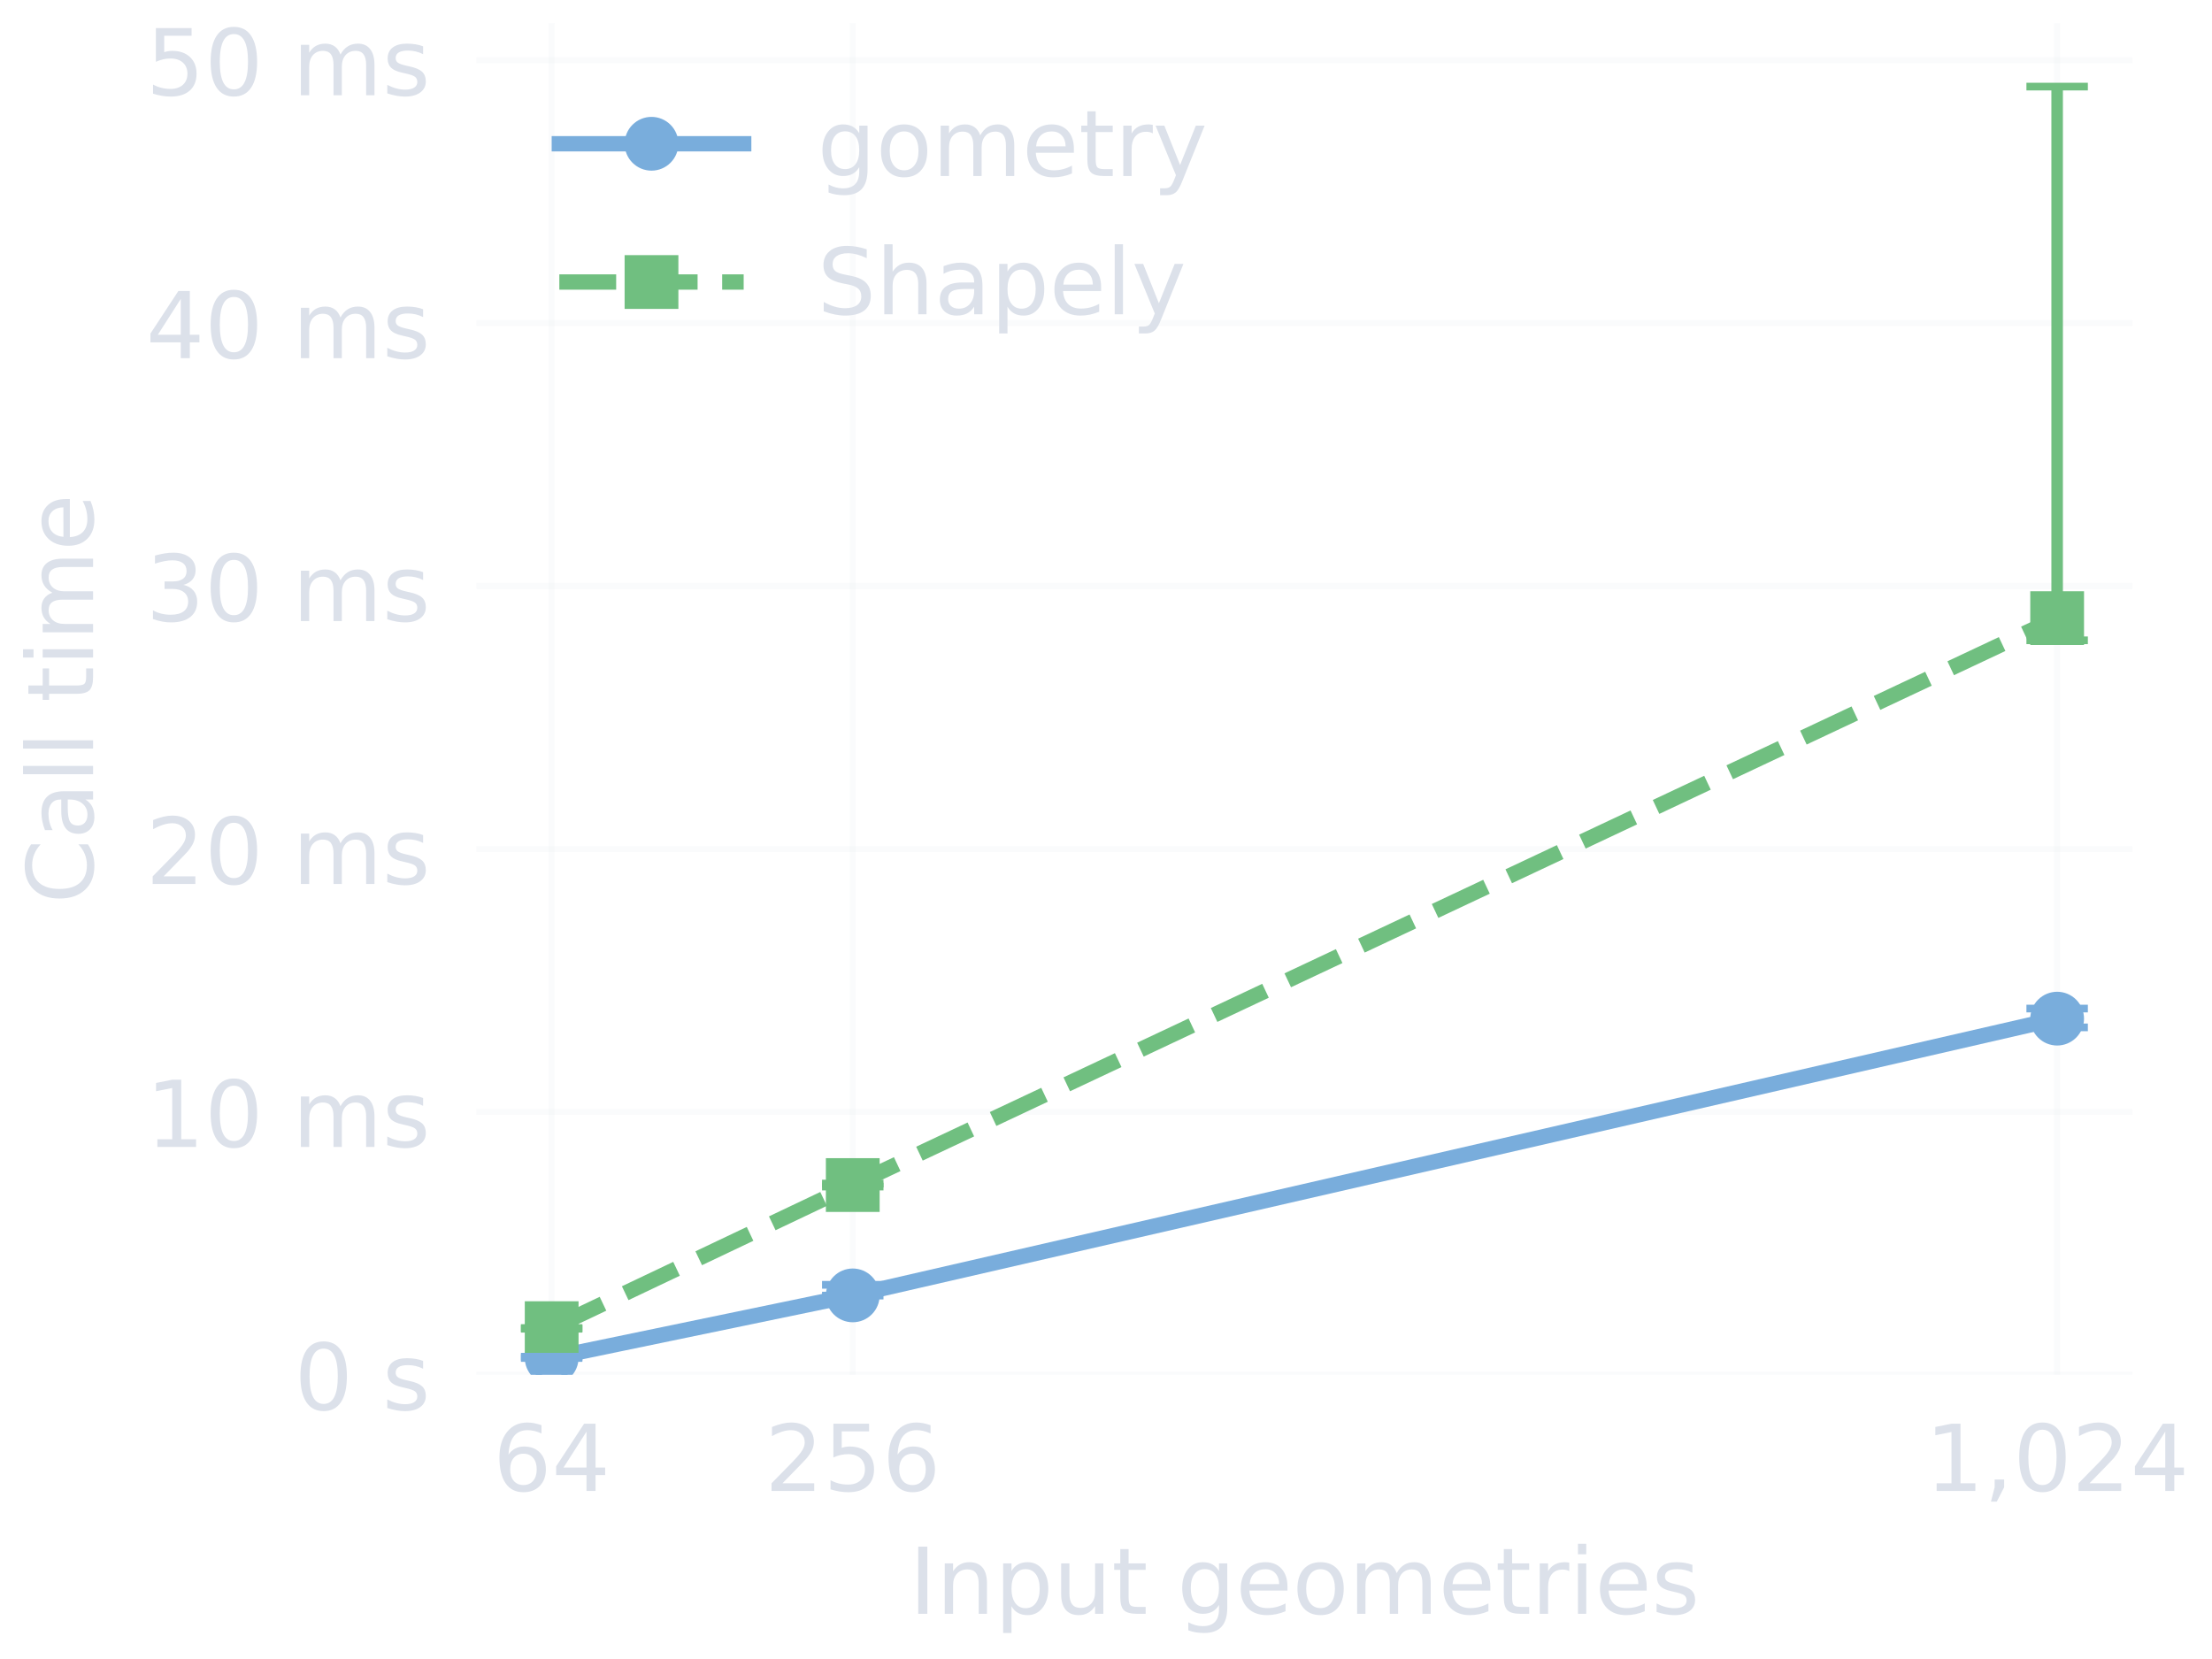
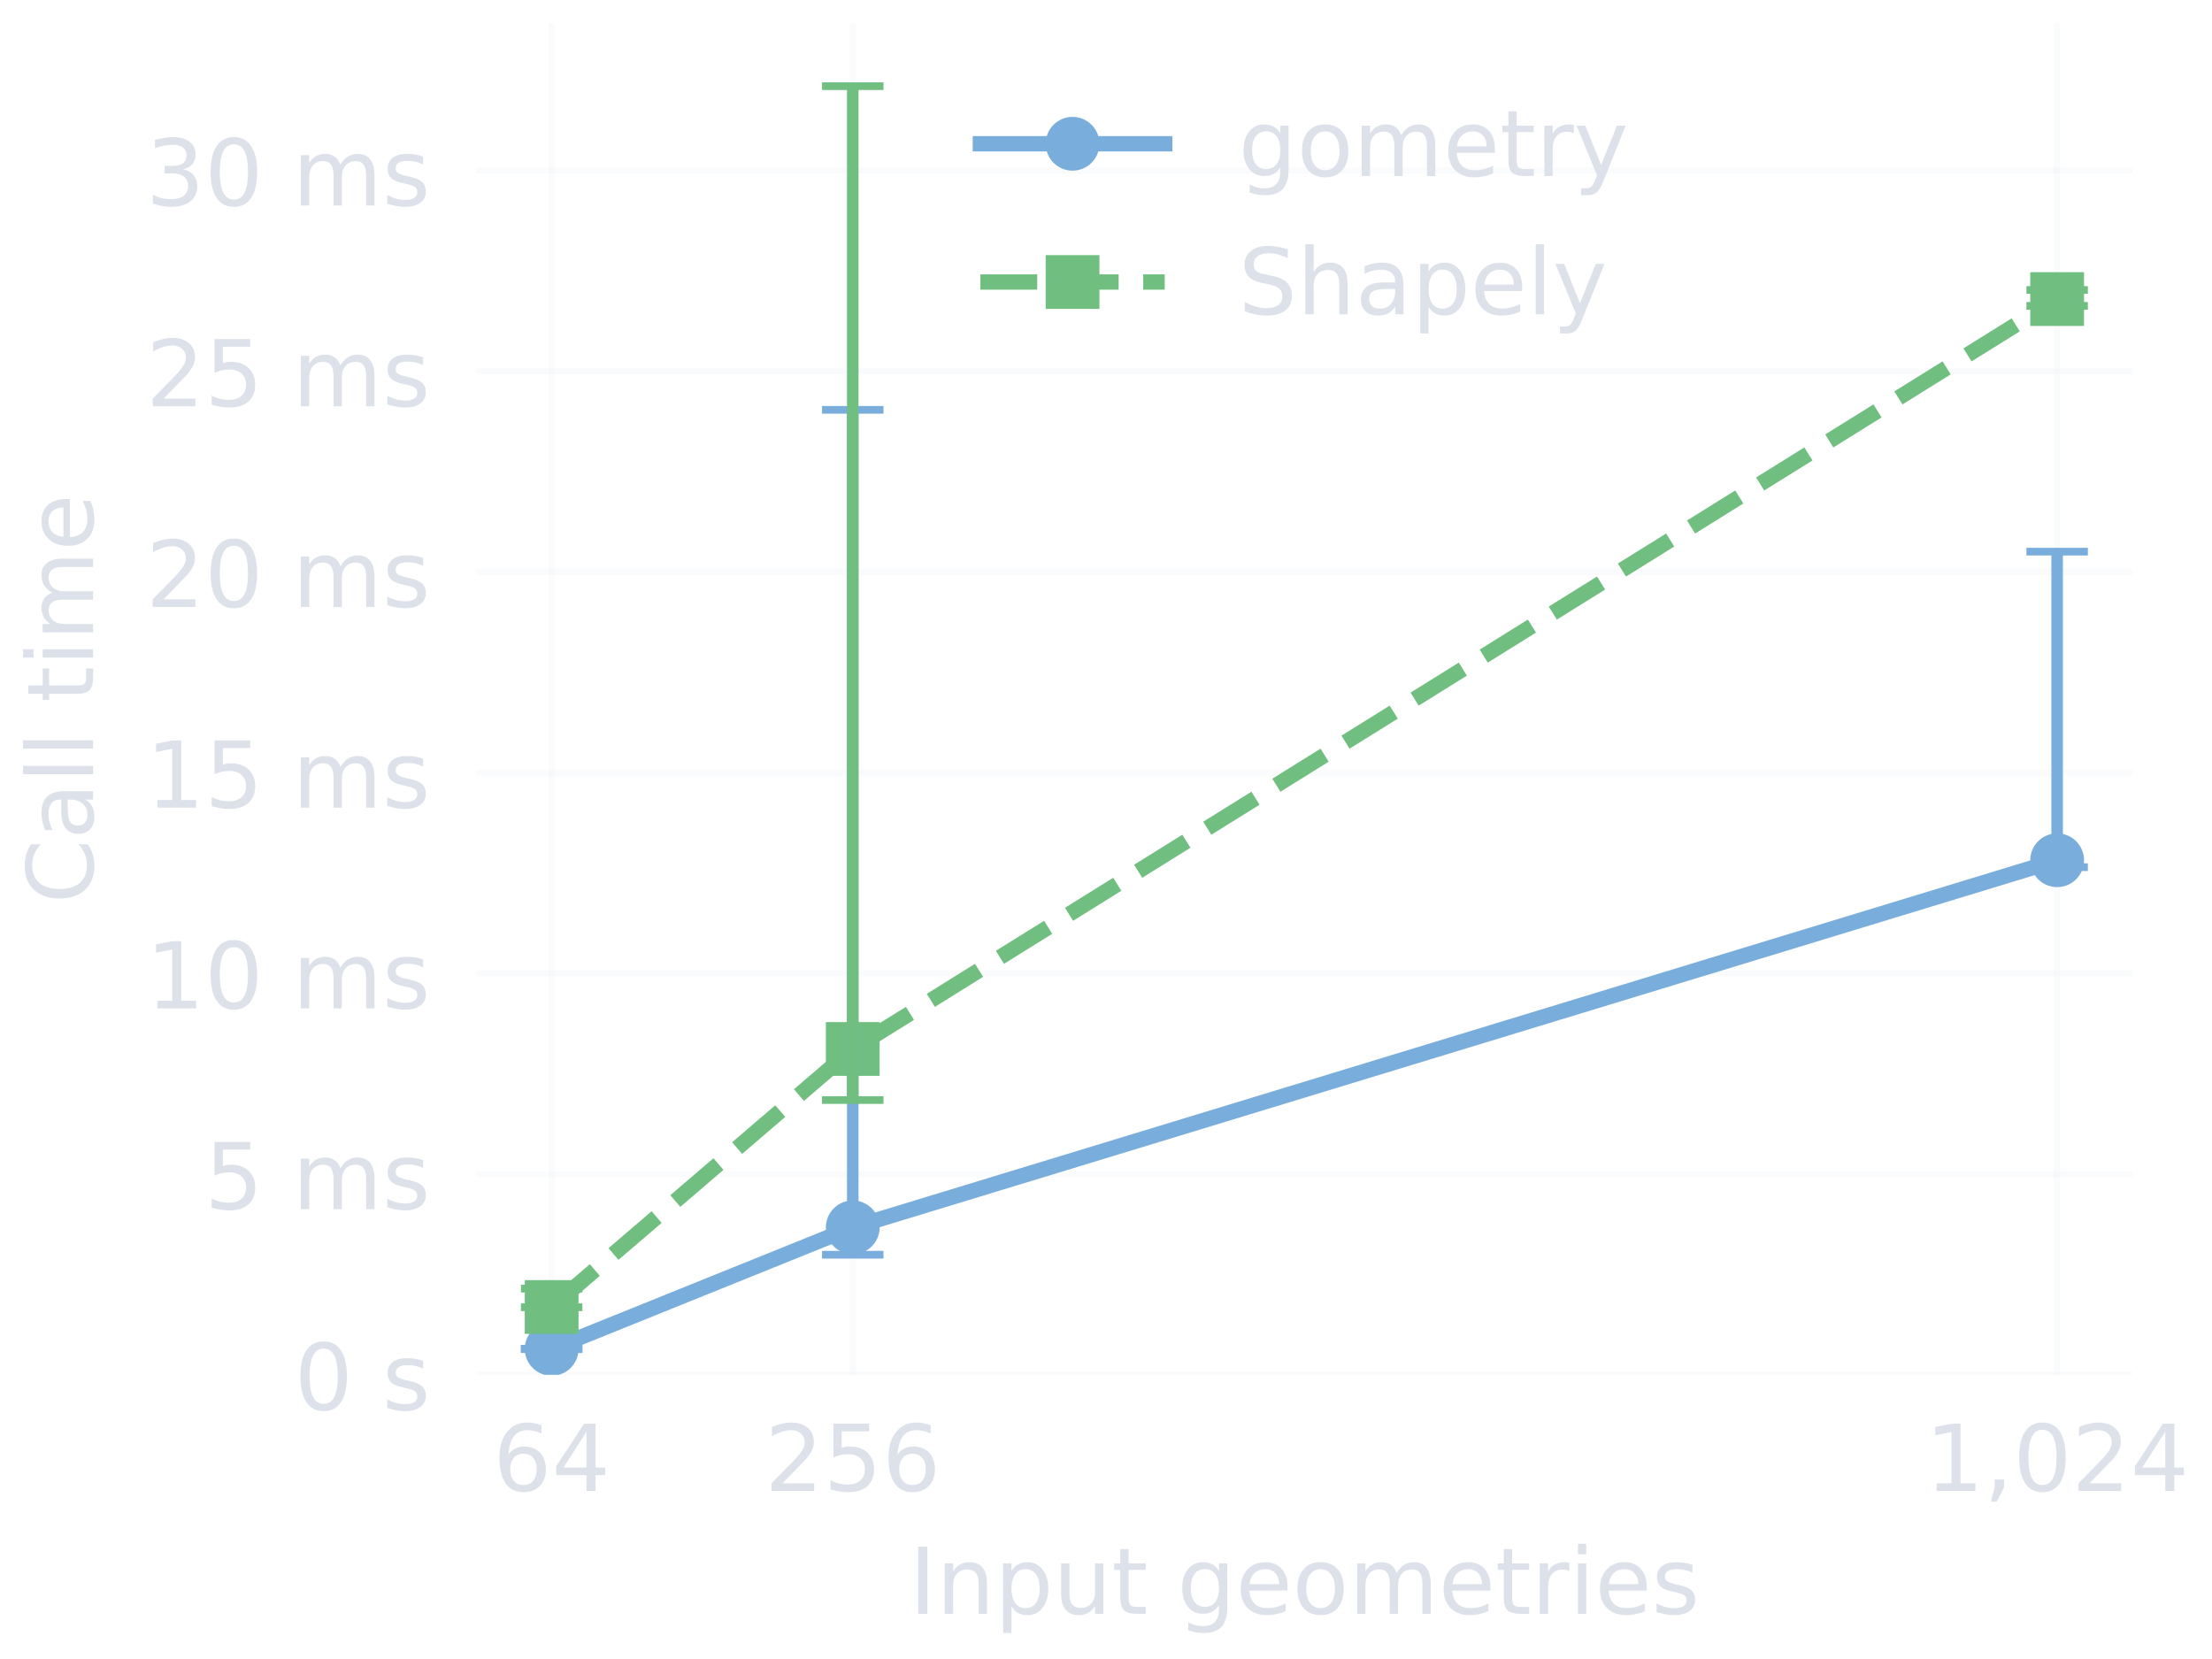
<svg xmlns="http://www.w3.org/2000/svg" xmlns:xlink="http://www.w3.org/1999/xlink" width="288pt" height="216pt" viewBox="0 0 288 216" version="1.1">
  <defs>
    <style type="text/css">*{stroke-linejoin: round; stroke-linecap: butt}</style>
  </defs>
  <g id="figure_1">
    <g id="patch_1">
      <path d="M 0 216 L 288 216 L 288 0 L 0 0 L 0 216 z " style="fill: none" />
    </g>
    <g id="axes_1">
      <g id="patch_2">
        <path d="M 62.025 178.999 L 277.638 178.999 L 277.638 3 L 62.025 3 L 62.025 178.999 z " style="fill: none" />
      </g>
      <g id="matplotlib.axis_1">
        <g id="xtick_1">
          <g id="line2d_1">
            <path d="M 71.826 178.999 L 71.826 3 " clip-path="url(#pf48d972adc)" style="fill: none; stroke: #dce1ea; stroke-opacity: 0.16; stroke-width: 0.8; stroke-linecap: square" />
          </g>
          <g id="line2d_2" />
          <g id="text_1">
            <g style="fill: #dce1ea" transform="translate(64.19054 194.116) scale(0.12 -0.12)">
              <defs>
                <path id="DejaVuSans-19" d="M 2113 2584 Q 1688 2584 1439 2293 Q 1191 2003 1191 1497 Q 1191 994 1439 701 Q 1688 409 2113 409 Q 2538 409 2786 701 Q 3034 994 3034 1497 Q 3034 2003 2786 2293 Q 2538 2584 2113 2584 z M 3366 4563 L 3366 3988 Q 3128 4100 2886 4159 Q 2644 4219 2406 4219 Q 1781 4219 1451 3797 Q 1122 3375 1075 2522 Q 1259 2794 1537 2939 Q 1816 3084 2150 3084 Q 2853 3084 3261 2657 Q 3669 2231 3669 1497 Q 3669 778 3244 343 Q 2819 -91 2113 -91 Q 1303 -91 875 529 Q 447 1150 447 2328 Q 447 3434 972 4092 Q 1497 4750 2381 4750 Q 2619 4750 2861 4703 Q 3103 4656 3366 4563 z " transform="scale(0.015625)" />
                <path id="DejaVuSans-17" d="M 2419 4116 L 825 1625 L 2419 1625 L 2419 4116 z M 2253 4666 L 3047 4666 L 3047 1625 L 3713 1625 L 3713 1100 L 3047 1100 L 3047 0 L 2419 0 L 2419 1100 L 313 1100 L 313 1709 L 2253 4666 z " transform="scale(0.015625)" />
              </defs>
              <use xlink:href="#DejaVuSans-19" />
              <use xlink:href="#DejaVuSans-17" transform="translate(63.625 0)" />
            </g>
          </g>
        </g>
        <g id="xtick_2">
          <g id="line2d_3">
            <path d="M 111.028 178.999 L 111.028 3 " clip-path="url(#pf48d972adc)" style="fill: none; stroke: #dce1ea; stroke-opacity: 0.16; stroke-width: 0.8; stroke-linecap: square" />
          </g>
          <g id="line2d_4" />
          <g id="text_2">
            <g style="fill: #dce1ea" transform="translate(99.57551 194.116) scale(0.12 -0.12)">
              <defs>
                <path id="DejaVuSans-15" d="M 1228 531 L 3431 531 L 3431 0 L 469 0 L 469 531 Q 828 903 1448 1529 Q 2069 2156 2228 2338 Q 2531 2678 2651 2914 Q 2772 3150 2772 3378 Q 2772 3750 2511 3984 Q 2250 4219 1831 4219 Q 1534 4219 1204 4116 Q 875 4013 500 3803 L 500 4441 Q 881 4594 1212 4672 Q 1544 4750 1819 4750 Q 2544 4750 2975 4387 Q 3406 4025 3406 3419 Q 3406 3131 3298 2873 Q 3191 2616 2906 2266 Q 2828 2175 2409 1742 Q 1991 1309 1228 531 z " transform="scale(0.015625)" />
                <path id="DejaVuSans-18" d="M 691 4666 L 3169 4666 L 3169 4134 L 1269 4134 L 1269 2991 Q 1406 3038 1543 3061 Q 1681 3084 1819 3084 Q 2600 3084 3056 2656 Q 3513 2228 3513 1497 Q 3513 744 3044 326 Q 2575 -91 1722 -91 Q 1428 -91 1123 -41 Q 819 9 494 109 L 494 744 Q 775 591 1075 516 Q 1375 441 1709 441 Q 2250 441 2565 725 Q 2881 1009 2881 1497 Q 2881 1984 2565 2268 Q 2250 2553 1709 2553 Q 1456 2553 1204 2497 Q 953 2441 691 2322 L 691 4666 z " transform="scale(0.015625)" />
              </defs>
              <use xlink:href="#DejaVuSans-15" />
              <use xlink:href="#DejaVuSans-18" transform="translate(63.625 0)" />
              <use xlink:href="#DejaVuSans-19" transform="translate(127.25 0)" />
            </g>
          </g>
        </g>
        <g id="xtick_3">
          <g id="line2d_5">
            <path d="M 267.838 178.999 L 267.838 3 " clip-path="url(#pf48d972adc)" style="fill: none; stroke: #dce1ea; stroke-opacity: 0.16; stroke-width: 0.8; stroke-linecap: square" />
          </g>
          <g id="line2d_6" />
          <g id="text_3">
            <g style="fill: #dce1ea" transform="translate(250.661 194.116) scale(0.12 -0.12)">
              <defs>
                <path id="DejaVuSans-14" d="M 794 531 L 1825 531 L 1825 4091 L 703 3866 L 703 4441 L 1819 4666 L 2450 4666 L 2450 531 L 3481 531 L 3481 0 L 794 0 L 794 531 z " transform="scale(0.015625)" />
                <path id="DejaVuSans-f" d="M 750 794 L 1409 794 L 1409 256 L 897 -744 L 494 -744 L 750 256 L 750 794 z " transform="scale(0.015625)" />
                <path id="DejaVuSans-13" d="M 2034 4250 Q 1547 4250 1301 3770 Q 1056 3291 1056 2328 Q 1056 1369 1301 889 Q 1547 409 2034 409 Q 2525 409 2770 889 Q 3016 1369 3016 2328 Q 3016 3291 2770 3770 Q 2525 4250 2034 4250 z M 2034 4750 Q 2819 4750 3233 4129 Q 3647 3509 3647 2328 Q 3647 1150 3233 529 Q 2819 -91 2034 -91 Q 1250 -91 836 529 Q 422 1150 422 2328 Q 422 3509 836 4129 Q 1250 4750 2034 4750 z " transform="scale(0.015625)" />
              </defs>
              <use xlink:href="#DejaVuSans-14" />
              <use xlink:href="#DejaVuSans-f" transform="translate(63.625 0)" />
              <use xlink:href="#DejaVuSans-13" transform="translate(95.40625 0)" />
              <use xlink:href="#DejaVuSans-15" transform="translate(159.0312 0)" />
              <use xlink:href="#DejaVuSans-17" transform="translate(222.6562 0)" />
            </g>
          </g>
        </g>
        <g id="text_4">
          <g style="fill: #dce1ea" transform="translate(118.377 210.1169) scale(0.12 -0.12)">
            <defs>
              <path id="DejaVuSans-2c" d="M 628 4666 L 1259 4666 L 1259 0 L 628 0 L 628 4666 z " transform="scale(0.015625)" />
              <path id="DejaVuSans-51" d="M 3513 2113 L 3513 0 L 2938 0 L 2938 2094 Q 2938 2591 2744 2837 Q 2550 3084 2163 3084 Q 1697 3084 1428 2787 Q 1159 2491 1159 1978 L 1159 0 L 581 0 L 581 3500 L 1159 3500 L 1159 2956 Q 1366 3272 1645 3428 Q 1925 3584 2291 3584 Q 2894 3584 3203 3211 Q 3513 2838 3513 2113 z " transform="scale(0.015625)" />
              <path id="DejaVuSans-53" d="M 1159 525 L 1159 -1331 L 581 -1331 L 581 3500 L 1159 3500 L 1159 2969 Q 1341 3281 1617 3432 Q 1894 3584 2278 3584 Q 2916 3584 3314 3078 Q 3713 2572 3713 1747 Q 3713 922 3314 415 Q 2916 -91 2278 -91 Q 1894 -91 1617 61 Q 1341 213 1159 525 z M 3116 1747 Q 3116 2381 2855 2742 Q 2594 3103 2138 3103 Q 1681 3103 1420 2742 Q 1159 2381 1159 1747 Q 1159 1113 1420 752 Q 1681 391 2138 391 Q 2594 391 2855 752 Q 3116 1113 3116 1747 z " transform="scale(0.015625)" />
              <path id="DejaVuSans-58" d="M 544 1381 L 544 3500 L 1119 3500 L 1119 1403 Q 1119 906 1312 657 Q 1506 409 1894 409 Q 2359 409 2629 706 Q 2900 1003 2900 1516 L 2900 3500 L 3475 3500 L 3475 0 L 2900 0 L 2900 538 Q 2691 219 2414 64 Q 2138 -91 1772 -91 Q 1169 -91 856 284 Q 544 659 544 1381 z M 1991 3584 L 1991 3584 z " transform="scale(0.015625)" />
              <path id="DejaVuSans-57" d="M 1172 4494 L 1172 3500 L 2356 3500 L 2356 3053 L 1172 3053 L 1172 1153 Q 1172 725 1289 603 Q 1406 481 1766 481 L 2356 481 L 2356 0 L 1766 0 Q 1100 0 847 248 Q 594 497 594 1153 L 594 3053 L 172 3053 L 172 3500 L 594 3500 L 594 4494 L 1172 4494 z " transform="scale(0.015625)" />
              <path id="DejaVuSans-3" transform="scale(0.015625)" />
              <path id="DejaVuSans-4a" d="M 2906 1791 Q 2906 2416 2648 2759 Q 2391 3103 1925 3103 Q 1463 3103 1205 2759 Q 947 2416 947 1791 Q 947 1169 1205 825 Q 1463 481 1925 481 Q 2391 481 2648 825 Q 2906 1169 2906 1791 z M 3481 434 Q 3481 -459 3084 -895 Q 2688 -1331 1869 -1331 Q 1566 -1331 1297 -1286 Q 1028 -1241 775 -1147 L 775 -588 Q 1028 -725 1275 -790 Q 1522 -856 1778 -856 Q 2344 -856 2625 -561 Q 2906 -266 2906 331 L 2906 616 Q 2728 306 2450 153 Q 2172 0 1784 0 Q 1141 0 747 490 Q 353 981 353 1791 Q 353 2603 747 3093 Q 1141 3584 1784 3584 Q 2172 3584 2450 3431 Q 2728 3278 2906 2969 L 2906 3500 L 3481 3500 L 3481 434 z " transform="scale(0.015625)" />
              <path id="DejaVuSans-48" d="M 3597 1894 L 3597 1613 L 953 1613 Q 991 1019 1311 708 Q 1631 397 2203 397 Q 2534 397 2845 478 Q 3156 559 3463 722 L 3463 178 Q 3153 47 2828 -22 Q 2503 -91 2169 -91 Q 1331 -91 842 396 Q 353 884 353 1716 Q 353 2575 817 3079 Q 1281 3584 2069 3584 Q 2775 3584 3186 3129 Q 3597 2675 3597 1894 z M 3022 2063 Q 3016 2534 2758 2815 Q 2500 3097 2075 3097 Q 1594 3097 1305 2825 Q 1016 2553 972 2059 L 3022 2063 z " transform="scale(0.015625)" />
              <path id="DejaVuSans-52" d="M 1959 3097 Q 1497 3097 1228 2736 Q 959 2375 959 1747 Q 959 1119 1226 758 Q 1494 397 1959 397 Q 2419 397 2687 759 Q 2956 1122 2956 1747 Q 2956 2369 2687 2733 Q 2419 3097 1959 3097 z M 1959 3584 Q 2709 3584 3137 3096 Q 3566 2609 3566 1747 Q 3566 888 3137 398 Q 2709 -91 1959 -91 Q 1206 -91 779 398 Q 353 888 353 1747 Q 353 2609 779 3096 Q 1206 3584 1959 3584 z " transform="scale(0.015625)" />
              <path id="DejaVuSans-50" d="M 3328 2828 Q 3544 3216 3844 3400 Q 4144 3584 4550 3584 Q 5097 3584 5394 3201 Q 5691 2819 5691 2113 L 5691 0 L 5113 0 L 5113 2094 Q 5113 2597 4934 2840 Q 4756 3084 4391 3084 Q 3944 3084 3684 2787 Q 3425 2491 3425 1978 L 3425 0 L 2847 0 L 2847 2094 Q 2847 2600 2669 2842 Q 2491 3084 2119 3084 Q 1678 3084 1418 2786 Q 1159 2488 1159 1978 L 1159 0 L 581 0 L 581 3500 L 1159 3500 L 1159 2956 Q 1356 3278 1631 3431 Q 1906 3584 2284 3584 Q 2666 3584 2933 3390 Q 3200 3197 3328 2828 z " transform="scale(0.015625)" />
              <path id="DejaVuSans-55" d="M 2631 2963 Q 2534 3019 2420 3045 Q 2306 3072 2169 3072 Q 1681 3072 1420 2755 Q 1159 2438 1159 1844 L 1159 0 L 581 0 L 581 3500 L 1159 3500 L 1159 2956 Q 1341 3275 1631 3429 Q 1922 3584 2338 3584 Q 2397 3584 2469 3576 Q 2541 3569 2628 3553 L 2631 2963 z " transform="scale(0.015625)" />
              <path id="DejaVuSans-4c" d="M 603 3500 L 1178 3500 L 1178 0 L 603 0 L 603 3500 z M 603 4863 L 1178 4863 L 1178 4134 L 603 4134 L 603 4863 z " transform="scale(0.015625)" />
              <path id="DejaVuSans-56" d="M 2834 3397 L 2834 2853 Q 2591 2978 2328 3040 Q 2066 3103 1784 3103 Q 1356 3103 1142 2972 Q 928 2841 928 2578 Q 928 2378 1081 2264 Q 1234 2150 1697 2047 L 1894 2003 Q 2506 1872 2764 1633 Q 3022 1394 3022 966 Q 3022 478 2636 193 Q 2250 -91 1575 -91 Q 1294 -91 989 -36 Q 684 19 347 128 L 347 722 Q 666 556 975 473 Q 1284 391 1588 391 Q 1994 391 2212 530 Q 2431 669 2431 922 Q 2431 1156 2273 1281 Q 2116 1406 1581 1522 L 1381 1569 Q 847 1681 609 1914 Q 372 2147 372 2553 Q 372 3047 722 3315 Q 1072 3584 1716 3584 Q 2034 3584 2315 3537 Q 2597 3491 2834 3397 z " transform="scale(0.015625)" />
            </defs>
            <use xlink:href="#DejaVuSans-2c" />
            <use xlink:href="#DejaVuSans-51" transform="translate(29.5 0)" />
            <use xlink:href="#DejaVuSans-53" transform="translate(92.875 0)" />
            <use xlink:href="#DejaVuSans-58" transform="translate(156.3594 0)" />
            <use xlink:href="#DejaVuSans-57" transform="translate(219.7344 0)" />
            <use xlink:href="#DejaVuSans-3" transform="translate(258.9375 0)" />
            <use xlink:href="#DejaVuSans-4a" transform="translate(290.7188 0)" />
            <use xlink:href="#DejaVuSans-48" transform="translate(354.2031 0)" />
            <use xlink:href="#DejaVuSans-52" transform="translate(415.7344 0)" />
            <use xlink:href="#DejaVuSans-50" transform="translate(476.9219 0)" />
            <use xlink:href="#DejaVuSans-48" transform="translate(574.3281 0)" />
            <use xlink:href="#DejaVuSans-57" transform="translate(635.8594 0)" />
            <use xlink:href="#DejaVuSans-55" transform="translate(675.0625 0)" />
            <use xlink:href="#DejaVuSans-4c" transform="translate(716.1719 0)" />
            <use xlink:href="#DejaVuSans-48" transform="translate(743.9531 0)" />
            <use xlink:href="#DejaVuSans-56" transform="translate(805.4844 0)" />
          </g>
        </g>
      </g>
      <g id="matplotlib.axis_2">
        <g id="ytick_1">
          <g id="line2d_7">
            <path d="M 62.025 178.999 L 277.638 178.999 " clip-path="url(#pf48d972adc)" style="fill: none; stroke: #dce1ea; stroke-opacity: 0.16; stroke-width: 0.8; stroke-linecap: square" />
          </g>
          <g id="line2d_8" />
          <g id="text_5">
            <g style="fill: #dce1ea" transform="translate(38.32493 183.5574) scale(0.12 -0.12)">
              <use xlink:href="#DejaVuSans-13" />
              <use xlink:href="#DejaVuSans-3" transform="translate(63.625 0)" />
              <use xlink:href="#DejaVuSans-56" transform="translate(95.40625 0)" />
            </g>
          </g>
        </g>
        <g id="ytick_2">
          <g id="line2d_9">
-             <path d="M 62.025 144.768 L 277.638 144.768 " clip-path="url(#pf48d972adc)" style="fill: none; stroke: #dce1ea; stroke-opacity: 0.16; stroke-width: 0.8; stroke-linecap: square" />
+             <path d="M 62.025 152.866 L 277.638 152.866 " clip-path="url(#pf48d972adc)" style="fill: none; stroke: #dce1ea; stroke-opacity: 0.16; stroke-width: 0.8; stroke-linecap: square" />
          </g>
          <g id="line2d_10" />
          <g id="text_6">
-             <g style="fill: #dce1ea" transform="translate(19.00118 149.3266) scale(0.12 -0.12)">
+             <g style="fill: #dce1ea" transform="translate(26.63618 157.4243) scale(0.12 -0.12)">
+               <use xlink:href="#DejaVuSans-18" />
+               <use xlink:href="#DejaVuSans-3" transform="translate(63.625 0)" />
+               <use xlink:href="#DejaVuSans-50" transform="translate(95.40625 0)" />
+               <use xlink:href="#DejaVuSans-56" transform="translate(192.8125 0)" />
+             </g>
+           </g>
+         </g>
+         <g id="ytick_3">
+           <g id="line2d_11">
+             <path d="M 62.025 126.733 L 277.638 126.733 " clip-path="url(#pf48d972adc)" style="fill: none; stroke: #dce1ea; stroke-opacity: 0.16; stroke-width: 0.8; stroke-linecap: square" />
+           </g>
+           <g id="line2d_12" />
+           <g id="text_7">
+             <g style="fill: #dce1ea" transform="translate(19.00118 131.2911) scale(0.12 -0.12)">
              <use xlink:href="#DejaVuSans-14" />
              <use xlink:href="#DejaVuSans-13" transform="translate(63.625 0)" />
              <use xlink:href="#DejaVuSans-3" transform="translate(127.25 0)" />
              <use xlink:href="#DejaVuSans-50" transform="translate(159.0312 0)" />
              <use xlink:href="#DejaVuSans-56" transform="translate(256.4375 0)" />
            </g>
          </g>
        </g>
-         <g id="ytick_3">
-           <g id="line2d_11">
-             <path d="M 62.025 110.537 L 277.638 110.537 " clip-path="url(#pf48d972adc)" style="fill: none; stroke: #dce1ea; stroke-opacity: 0.16; stroke-width: 0.8; stroke-linecap: square" />
-           </g>
-           <g id="line2d_12" />
-           <g id="text_7">
-             <g style="fill: #dce1ea" transform="translate(19.00118 115.0957) scale(0.12 -0.12)">
+         <g id="ytick_4">
+           <g id="line2d_13">
+             <path d="M 62.025 100.599 L 277.638 100.599 " clip-path="url(#pf48d972adc)" style="fill: none; stroke: #dce1ea; stroke-opacity: 0.16; stroke-width: 0.8; stroke-linecap: square" />
+           </g>
+           <g id="line2d_14" />
+           <g id="text_8">
+             <g style="fill: #dce1ea" transform="translate(19.00118 105.158) scale(0.12 -0.12)">
+               <use xlink:href="#DejaVuSans-14" />
+               <use xlink:href="#DejaVuSans-18" transform="translate(63.625 0)" />
+               <use xlink:href="#DejaVuSans-3" transform="translate(127.25 0)" />
+               <use xlink:href="#DejaVuSans-50" transform="translate(159.0312 0)" />
+               <use xlink:href="#DejaVuSans-56" transform="translate(256.4375 0)" />
+             </g>
+           </g>
+         </g>
+         <g id="ytick_5">
+           <g id="line2d_15">
+             <path d="M 62.025 74.466 L 277.638 74.466 " clip-path="url(#pf48d972adc)" style="fill: none; stroke: #dce1ea; stroke-opacity: 0.16; stroke-width: 0.8; stroke-linecap: square" />
+           </g>
+           <g id="line2d_16" />
+           <g id="text_9">
+             <g style="fill: #dce1ea" transform="translate(19.00118 79.02483) scale(0.12 -0.12)">
              <use xlink:href="#DejaVuSans-15" />
              <use xlink:href="#DejaVuSans-13" transform="translate(63.625 0)" />
              <use xlink:href="#DejaVuSans-3" transform="translate(127.25 0)" />
              <use xlink:href="#DejaVuSans-50" transform="translate(159.0312 0)" />
              <use xlink:href="#DejaVuSans-56" transform="translate(256.4375 0)" />
            </g>
          </g>
        </g>
-         <g id="ytick_4">
-           <g id="line2d_13">
-             <path d="M 62.025 76.306 L 277.638 76.306 " clip-path="url(#pf48d972adc)" style="fill: none; stroke: #dce1ea; stroke-opacity: 0.16; stroke-width: 0.8; stroke-linecap: square" />
-           </g>
-           <g id="line2d_14" />
-           <g id="text_8">
-             <g style="fill: #dce1ea" transform="translate(19.00118 80.86483) scale(0.12 -0.12)">
+         <g id="ytick_6">
+           <g id="line2d_17">
+             <path d="M 62.025 48.333 L 277.638 48.333 " clip-path="url(#pf48d972adc)" style="fill: none; stroke: #dce1ea; stroke-opacity: 0.16; stroke-width: 0.8; stroke-linecap: square" />
+           </g>
+           <g id="line2d_18" />
+           <g id="text_10">
+             <g style="fill: #dce1ea" transform="translate(19.00118 52.89168) scale(0.12 -0.12)">
+               <use xlink:href="#DejaVuSans-15" />
+               <use xlink:href="#DejaVuSans-18" transform="translate(63.625 0)" />
+               <use xlink:href="#DejaVuSans-3" transform="translate(127.25 0)" />
+               <use xlink:href="#DejaVuSans-50" transform="translate(159.0312 0)" />
+               <use xlink:href="#DejaVuSans-56" transform="translate(256.4375 0)" />
+             </g>
+           </g>
+         </g>
+         <g id="ytick_7">
+           <g id="line2d_19">
+             <path d="M 62.025 22.2 L 277.638 22.2 " clip-path="url(#pf48d972adc)" style="fill: none; stroke: #dce1ea; stroke-opacity: 0.16; stroke-width: 0.8; stroke-linecap: square" />
+           </g>
+           <g id="line2d_20" />
+           <g id="text_11">
+             <g style="fill: #dce1ea" transform="translate(19.00118 26.75854) scale(0.12 -0.12)">
              <defs>
                <path id="DejaVuSans-16" d="M 2597 2516 Q 3050 2419 3304 2112 Q 3559 1806 3559 1356 Q 3559 666 3084 287 Q 2609 -91 1734 -91 Q 1441 -91 1130 -33 Q 819 25 488 141 L 488 750 Q 750 597 1062 519 Q 1375 441 1716 441 Q 2309 441 2620 675 Q 2931 909 2931 1356 Q 2931 1769 2642 2001 Q 2353 2234 1838 2234 L 1294 2234 L 1294 2753 L 1863 2753 Q 2328 2753 2575 2939 Q 2822 3125 2822 3475 Q 2822 3834 2567 4026 Q 2313 4219 1838 4219 Q 1578 4219 1281 4162 Q 984 4106 628 3988 L 628 4550 Q 988 4650 1302 4700 Q 1616 4750 1894 4750 Q 2613 4750 3031 4423 Q 3450 4097 3450 3541 Q 3450 3153 3228 2886 Q 3006 2619 2597 2516 z " transform="scale(0.015625)" />
              </defs>
              <use xlink:href="#DejaVuSans-16" />
              <use xlink:href="#DejaVuSans-13" transform="translate(63.625 0)" />
              <use xlink:href="#DejaVuSans-3" transform="translate(127.25 0)" />
              <use xlink:href="#DejaVuSans-50" transform="translate(159.0312 0)" />
              <use xlink:href="#DejaVuSans-56" transform="translate(256.4375 0)" />
            </g>
          </g>
        </g>
-         <g id="ytick_5">
-           <g id="line2d_15">
-             <path d="M 62.025 42.075 L 277.638 42.075 " clip-path="url(#pf48d972adc)" style="fill: none; stroke: #dce1ea; stroke-opacity: 0.16; stroke-width: 0.8; stroke-linecap: square" />
-           </g>
-           <g id="line2d_16" />
-           <g id="text_9">
-             <g style="fill: #dce1ea" transform="translate(19.00118 46.63397) scale(0.12 -0.12)">
-               <use xlink:href="#DejaVuSans-17" />
-               <use xlink:href="#DejaVuSans-13" transform="translate(63.625 0)" />
-               <use xlink:href="#DejaVuSans-3" transform="translate(127.25 0)" />
-               <use xlink:href="#DejaVuSans-50" transform="translate(159.0312 0)" />
-               <use xlink:href="#DejaVuSans-56" transform="translate(256.4375 0)" />
-             </g>
-           </g>
-         </g>
-         <g id="ytick_6">
-           <g id="line2d_17">
-             <path d="M 62.025 7.845 L 277.638 7.845 " clip-path="url(#pf48d972adc)" style="fill: none; stroke: #dce1ea; stroke-opacity: 0.16; stroke-width: 0.8; stroke-linecap: square" />
-           </g>
-           <g id="line2d_18" />
-           <g id="text_10">
-             <g style="fill: #dce1ea" transform="translate(19.00118 12.40311) scale(0.12 -0.12)">
-               <use xlink:href="#DejaVuSans-18" />
-               <use xlink:href="#DejaVuSans-13" transform="translate(63.625 0)" />
-               <use xlink:href="#DejaVuSans-3" transform="translate(127.25 0)" />
-               <use xlink:href="#DejaVuSans-50" transform="translate(159.0312 0)" />
-               <use xlink:href="#DejaVuSans-56" transform="translate(256.4375 0)" />
-             </g>
-           </g>
-         </g>
-         <g id="text_11">
+         <g id="text_12">
          <g style="fill: #dce1ea" transform="translate(12.11837 117.662) rotate(-90) scale(0.12 -0.12)">
            <defs>
              <path id="DejaVuSans-26" d="M 4122 4306 L 4122 3641 Q 3803 3938 3442 4084 Q 3081 4231 2675 4231 Q 1875 4231 1450 3742 Q 1025 3253 1025 2328 Q 1025 1406 1450 917 Q 1875 428 2675 428 Q 3081 428 3442 575 Q 3803 722 4122 1019 L 4122 359 Q 3791 134 3420 21 Q 3050 -91 2638 -91 Q 1578 -91 968 557 Q 359 1206 359 2328 Q 359 3453 968 4101 Q 1578 4750 2638 4750 Q 3056 4750 3426 4639 Q 3797 4528 4122 4306 z " transform="scale(0.015625)" />
              <path id="DejaVuSans-44" d="M 2194 1759 Q 1497 1759 1228 1600 Q 959 1441 959 1056 Q 959 750 1161 570 Q 1363 391 1709 391 Q 2188 391 2477 730 Q 2766 1069 2766 1631 L 2766 1759 L 2194 1759 z M 3341 1997 L 3341 0 L 2766 0 L 2766 531 Q 2569 213 2275 61 Q 1981 -91 1556 -91 Q 1019 -91 701 211 Q 384 513 384 1019 Q 384 1609 779 1909 Q 1175 2209 1959 2209 L 2766 2209 L 2766 2266 Q 2766 2663 2505 2880 Q 2244 3097 1772 3097 Q 1472 3097 1187 3025 Q 903 2953 641 2809 L 641 3341 Q 956 3463 1253 3523 Q 1550 3584 1831 3584 Q 2591 3584 2966 3190 Q 3341 2797 3341 1997 z " transform="scale(0.015625)" />
              <path id="DejaVuSans-4f" d="M 603 4863 L 1178 4863 L 1178 0 L 603 0 L 603 4863 z " transform="scale(0.015625)" />
            </defs>
            <use xlink:href="#DejaVuSans-26" />
            <use xlink:href="#DejaVuSans-44" transform="translate(69.82812 0)" />
            <use xlink:href="#DejaVuSans-4f" transform="translate(131.1094 0)" />
            <use xlink:href="#DejaVuSans-4f" transform="translate(158.8906 0)" />
            <use xlink:href="#DejaVuSans-3" transform="translate(186.6719 0)" />
            <use xlink:href="#DejaVuSans-57" transform="translate(218.4531 0)" />
            <use xlink:href="#DejaVuSans-4c" transform="translate(257.6562 0)" />
            <use xlink:href="#DejaVuSans-50" transform="translate(285.4375 0)" />
            <use xlink:href="#DejaVuSans-48" transform="translate(382.8438 0)" />
          </g>
        </g>
      </g>
-       <g id="line2d_19">
-         <path d="M 71.826 176.789 L 111.028 168.658 L 267.838 132.626 " clip-path="url(#pf48d972adc)" style="fill: none; stroke: #79addc; stroke-width: 2; stroke-linecap: square" />
+       <g id="line2d_21">
+         <path d="M 71.826 175.626 L 111.028 159.802 L 267.838 112.002 " clip-path="url(#pf48d972adc)" style="fill: none; stroke: #79addc; stroke-width: 2; stroke-linecap: square" />
        <defs>
          <path id="mc495885b15" d="M 0 3 C 0.796 3 1.559 2.684 2.121 2.121 C 2.684 1.559 3 0.796 3 0 C 3 -0.796 2.684 -1.559 2.121 -2.121 C 1.559 -2.684 0.796 -3 0 -3 C -0.796 -3 -1.559 -2.684 -2.121 -2.121 C -2.684 -1.559 -3 -0.796 -3 0 C -3 0.796 -2.684 1.559 -2.121 2.121 C -1.559 2.684 -0.796 3 0 3 z " style="stroke: #79addc" />
        </defs>
        <g clip-path="url(#pf48d972adc)">
-           <use xlink:href="#mc495885b15" x="71.826" y="176.789" style="fill: #79addc; stroke: #79addc" />
-           <use xlink:href="#mc495885b15" x="111.028" y="168.658" style="fill: #79addc; stroke: #79addc" />
-           <use xlink:href="#mc495885b15" x="267.838" y="132.626" style="fill: #79addc; stroke: #79addc" />
-         </g>
-       </g>
-       <g id="line2d_20">
-         <path d="M 71.826 172.923 L 111.028 154.292 L 267.838 80.481 " clip-path="url(#pf48d972adc)" style="fill: none; stroke-dasharray: 7.4,3.2; stroke-dashoffset: 0; stroke: #70bf80; stroke-width: 2" />
+           <use xlink:href="#mc495885b15" x="71.826" y="175.626" style="fill: #79addc; stroke: #79addc" />
+           <use xlink:href="#mc495885b15" x="111.028" y="159.802" style="fill: #79addc; stroke: #79addc" />
+           <use xlink:href="#mc495885b15" x="267.838" y="112.002" style="fill: #79addc; stroke: #79addc" />
+         </g>
+       </g>
+       <g id="line2d_22">
+         <path d="M 71.826 170.171 L 111.028 136.574 L 267.838 38.938 " clip-path="url(#pf48d972adc)" style="fill: none; stroke-dasharray: 7.4,3.2; stroke-dashoffset: 0; stroke: #70bf80; stroke-width: 2" />
        <defs>
          <path id="m3add8ec235" d="M -3 3 L 3 3 L 3 -3 L -3 -3 z " style="stroke: #70bf80; stroke-linejoin: miter" />
        </defs>
        <g clip-path="url(#pf48d972adc)">
-           <use xlink:href="#m3add8ec235" x="71.826" y="172.923" style="fill: #70bf80; stroke: #70bf80; stroke-linejoin: miter" />
-           <use xlink:href="#m3add8ec235" x="111.028" y="154.292" style="fill: #70bf80; stroke: #70bf80; stroke-linejoin: miter" />
-           <use xlink:href="#m3add8ec235" x="267.838" y="80.481" style="fill: #70bf80; stroke: #70bf80; stroke-linejoin: miter" />
+           <use xlink:href="#m3add8ec235" x="71.826" y="170.171" style="fill: #70bf80; stroke: #70bf80; stroke-linejoin: miter" />
+           <use xlink:href="#m3add8ec235" x="111.028" y="136.574" style="fill: #70bf80; stroke: #70bf80; stroke-linejoin: miter" />
+           <use xlink:href="#m3add8ec235" x="267.838" y="38.938" style="fill: #70bf80; stroke: #70bf80; stroke-linejoin: miter" />
        </g>
      </g>
      <g id="LineCollection_1">
-         <path d="M 71.826 176.811 L 71.826 176.64 " clip-path="url(#pf48d972adc)" style="fill: none; stroke: #79addc; stroke-width: 1.5" />
-       </g>
-       <g id="line2d_21">
+         <path d="M 71.826 175.657 L 71.826 175.602 " clip-path="url(#pf48d972adc)" style="fill: none; stroke: #79addc; stroke-width: 1.5" />
+       </g>
+       <g id="line2d_23">
        <defs>
          <path id="m60857985ae" d="M 4 0 L -4 -0 " style="stroke: #79addc" />
        </defs>
        <g clip-path="url(#pf48d972adc)">
-           <use xlink:href="#m60857985ae" x="71.826" y="176.811" style="fill: #79addc; stroke: #79addc" />
-         </g>
-       </g>
-       <g id="line2d_22">
-         <g clip-path="url(#pf48d972adc)">
-           <use xlink:href="#m60857985ae" x="71.826" y="176.64" style="fill: #79addc; stroke: #79addc" />
+           <use xlink:href="#m60857985ae" x="71.826" y="175.657" style="fill: #79addc; stroke: #79addc" />
+         </g>
+       </g>
+       <g id="line2d_24">
+         <g clip-path="url(#pf48d972adc)">
+           <use xlink:href="#m60857985ae" x="71.826" y="175.602" style="fill: #79addc; stroke: #79addc" />
        </g>
      </g>
      <g id="LineCollection_2">
-         <path d="M 111.028 168.682 L 111.028 167.281 " clip-path="url(#pf48d972adc)" style="fill: none; stroke: #79addc; stroke-width: 1.5" />
-       </g>
-       <g id="line2d_23">
-         <g clip-path="url(#pf48d972adc)">
-           <use xlink:href="#m60857985ae" x="111.028" y="168.682" style="fill: #79addc; stroke: #79addc" />
-         </g>
-       </g>
-       <g id="line2d_24">
-         <g clip-path="url(#pf48d972adc)">
-           <use xlink:href="#m60857985ae" x="111.028" y="167.281" style="fill: #79addc; stroke: #79addc" />
+         <path d="M 111.028 163.365 L 111.028 53.362 " clip-path="url(#pf48d972adc)" style="fill: none; stroke: #79addc; stroke-width: 1.5" />
+       </g>
+       <g id="line2d_25">
+         <g clip-path="url(#pf48d972adc)">
+           <use xlink:href="#m60857985ae" x="111.028" y="163.365" style="fill: #79addc; stroke: #79addc" />
+         </g>
+       </g>
+       <g id="line2d_26">
+         <g clip-path="url(#pf48d972adc)">
+           <use xlink:href="#m60857985ae" x="111.028" y="53.362" style="fill: #79addc; stroke: #79addc" />
        </g>
      </g>
      <g id="LineCollection_3">
-         <path d="M 267.838 133.762 L 267.838 131.314 " clip-path="url(#pf48d972adc)" style="fill: none; stroke: #79addc; stroke-width: 1.5" />
-       </g>
-       <g id="line2d_25">
-         <g clip-path="url(#pf48d972adc)">
-           <use xlink:href="#m60857985ae" x="267.838" y="133.762" style="fill: #79addc; stroke: #79addc" />
-         </g>
-       </g>
-       <g id="line2d_26">
-         <g clip-path="url(#pf48d972adc)">
-           <use xlink:href="#m60857985ae" x="267.838" y="131.314" style="fill: #79addc; stroke: #79addc" />
+         <path d="M 267.838 112.902 L 267.838 71.823 " clip-path="url(#pf48d972adc)" style="fill: none; stroke: #79addc; stroke-width: 1.5" />
+       </g>
+       <g id="line2d_27">
+         <g clip-path="url(#pf48d972adc)">
+           <use xlink:href="#m60857985ae" x="267.838" y="112.902" style="fill: #79addc; stroke: #79addc" />
+         </g>
+       </g>
+       <g id="line2d_28">
+         <g clip-path="url(#pf48d972adc)">
+           <use xlink:href="#m60857985ae" x="267.838" y="71.823" style="fill: #79addc; stroke: #79addc" />
        </g>
      </g>
      <g id="LineCollection_4">
-         <path d="M 71.826 172.999 L 71.826 172.91 " clip-path="url(#pf48d972adc)" style="fill: none; stroke: #70bf80; stroke-width: 1.5" />
-       </g>
-       <g id="line2d_27">
+         <path d="M 71.826 170.203 L 71.826 167.777 " clip-path="url(#pf48d972adc)" style="fill: none; stroke: #70bf80; stroke-width: 1.5" />
+       </g>
+       <g id="line2d_29">
        <defs>
          <path id="m3a4c5e80bb" d="M 4 0 L -4 -0 " style="stroke: #70bf80" />
        </defs>
        <g clip-path="url(#pf48d972adc)">
-           <use xlink:href="#m3a4c5e80bb" x="71.826" y="172.999" style="fill: #70bf80; stroke: #70bf80" />
-         </g>
-       </g>
-       <g id="line2d_28">
-         <g clip-path="url(#pf48d972adc)">
-           <use xlink:href="#m3a4c5e80bb" x="71.826" y="172.91" style="fill: #70bf80; stroke: #70bf80" />
+           <use xlink:href="#m3a4c5e80bb" x="71.826" y="170.203" style="fill: #70bf80; stroke: #70bf80" />
+         </g>
+       </g>
+       <g id="line2d_30">
+         <g clip-path="url(#pf48d972adc)">
+           <use xlink:href="#m3a4c5e80bb" x="71.826" y="167.777" style="fill: #70bf80; stroke: #70bf80" />
        </g>
      </g>
      <g id="LineCollection_5">
-         <path d="M 111.028 154.487 L 111.028 154.103 " clip-path="url(#pf48d972adc)" style="fill: none; stroke: #70bf80; stroke-width: 1.5" />
-       </g>
-       <g id="line2d_29">
-         <g clip-path="url(#pf48d972adc)">
-           <use xlink:href="#m3a4c5e80bb" x="111.028" y="154.487" style="fill: #70bf80; stroke: #70bf80" />
-         </g>
-       </g>
-       <g id="line2d_30">
-         <g clip-path="url(#pf48d972adc)">
-           <use xlink:href="#m3a4c5e80bb" x="111.028" y="154.103" style="fill: #70bf80; stroke: #70bf80" />
+         <path d="M 111.028 143.226 L 111.028 11.222 " clip-path="url(#pf48d972adc)" style="fill: none; stroke: #70bf80; stroke-width: 1.5" />
+       </g>
+       <g id="line2d_31">
+         <g clip-path="url(#pf48d972adc)">
+           <use xlink:href="#m3a4c5e80bb" x="111.028" y="143.226" style="fill: #70bf80; stroke: #70bf80" />
+         </g>
+       </g>
+       <g id="line2d_32">
+         <g clip-path="url(#pf48d972adc)">
+           <use xlink:href="#m3a4c5e80bb" x="111.028" y="11.222" style="fill: #70bf80; stroke: #70bf80" />
        </g>
      </g>
      <g id="LineCollection_6">
-         <path d="M 267.838 83.369 L 267.838 11.277 " clip-path="url(#pf48d972adc)" style="fill: none; stroke: #70bf80; stroke-width: 1.5" />
-       </g>
-       <g id="line2d_31">
-         <g clip-path="url(#pf48d972adc)">
-           <use xlink:href="#m3a4c5e80bb" x="267.838" y="83.369" style="fill: #70bf80; stroke: #70bf80" />
-         </g>
-       </g>
-       <g id="line2d_32">
-         <g clip-path="url(#pf48d972adc)">
-           <use xlink:href="#m3a4c5e80bb" x="267.838" y="11.277" style="fill: #70bf80; stroke: #70bf80" />
+         <path d="M 267.838 39.825 L 267.838 37.753 " clip-path="url(#pf48d972adc)" style="fill: none; stroke: #70bf80; stroke-width: 1.5" />
+       </g>
+       <g id="line2d_33">
+         <g clip-path="url(#pf48d972adc)">
+           <use xlink:href="#m3a4c5e80bb" x="267.838" y="39.825" style="fill: #70bf80; stroke: #70bf80" />
+         </g>
+       </g>
+       <g id="line2d_34">
+         <g clip-path="url(#pf48d972adc)">
+           <use xlink:href="#m3a4c5e80bb" x="267.838" y="37.753" style="fill: #70bf80; stroke: #70bf80" />
        </g>
      </g>
      <g id="legend_1">
-         <g id="line2d_33">
-           <path d="M 72.825 18.718 L 84.825 18.718 L 96.825 18.718 " style="fill: none; stroke: #79addc; stroke-width: 2; stroke-linecap: square" />
+         <g id="line2d_35">
+           <path d="M 127.645 18.718 L 139.645 18.718 L 151.645 18.718 " style="fill: none; stroke: #79addc; stroke-width: 2; stroke-linecap: square" />
          <g>
-             <use xlink:href="#mc495885b15" x="84.825" y="18.718" style="fill: #79addc; stroke: #79addc" />
-           </g>
-         </g>
-         <g id="text_12">
-           <g style="fill: #dce1ea" transform="translate(106.4249 22.91837) scale(0.12 -0.12)">
+             <use xlink:href="#mc495885b15" x="139.645" y="18.718" style="fill: #79addc; stroke: #79addc" />
+           </g>
+         </g>
+         <g id="text_13">
+           <g style="fill: #dce1ea" transform="translate(161.2451 22.91837) scale(0.12 -0.12)">
            <defs>
              <path id="DejaVuSans-5c" d="M 2059 -325 Q 1816 -950 1584 -1140 Q 1353 -1331 966 -1331 L 506 -1331 L 506 -850 L 844 -850 Q 1081 -850 1212 -737 Q 1344 -625 1503 -206 L 1606 56 L 191 3500 L 800 3500 L 1894 763 L 2988 3500 L 3597 3500 L 2059 -325 z " transform="scale(0.015625)" />
            </defs>
            <use xlink:href="#DejaVuSans-4a" />
            <use xlink:href="#DejaVuSans-52" transform="translate(63.48438 0)" />
            <use xlink:href="#DejaVuSans-50" transform="translate(124.6719 0)" />
            <use xlink:href="#DejaVuSans-48" transform="translate(222.0781 0)" />
            <use xlink:href="#DejaVuSans-57" transform="translate(283.6094 0)" />
            <use xlink:href="#DejaVuSans-55" transform="translate(322.8125 0)" />
            <use xlink:href="#DejaVuSans-5c" transform="translate(363.9219 0)" />
          </g>
        </g>
-         <g id="line2d_34">
-           <path d="M 72.825 36.719 L 84.825 36.719 L 96.825 36.719 " style="fill: none; stroke-dasharray: 7.4,3.2; stroke-dashoffset: 0; stroke: #70bf80; stroke-width: 2" />
+         <g id="line2d_36">
+           <path d="M 127.645 36.719 L 139.645 36.719 L 151.645 36.719 " style="fill: none; stroke-dasharray: 7.4,3.2; stroke-dashoffset: 0; stroke: #70bf80; stroke-width: 2" />
          <g>
-             <use xlink:href="#m3add8ec235" x="84.825" y="36.719" style="fill: #70bf80; stroke: #70bf80; stroke-linejoin: miter" />
-           </g>
-         </g>
-         <g id="text_13">
-           <g style="fill: #dce1ea" transform="translate(106.4249 40.9193) scale(0.12 -0.12)">
+             <use xlink:href="#m3add8ec235" x="139.645" y="36.719" style="fill: #70bf80; stroke: #70bf80; stroke-linejoin: miter" />
+           </g>
+         </g>
+         <g id="text_14">
+           <g style="fill: #dce1ea" transform="translate(161.2451 40.9193) scale(0.12 -0.12)">
            <defs>
              <path id="DejaVuSans-36" d="M 3425 4513 L 3425 3897 Q 3066 4069 2747 4153 Q 2428 4238 2131 4238 Q 1616 4238 1336 4038 Q 1056 3838 1056 3469 Q 1056 3159 1242 3001 Q 1428 2844 1947 2747 L 2328 2669 Q 3034 2534 3370 2195 Q 3706 1856 3706 1288 Q 3706 609 3251 259 Q 2797 -91 1919 -91 Q 1588 -91 1214 -16 Q 841 59 441 206 L 441 856 Q 825 641 1194 531 Q 1563 422 1919 422 Q 2459 422 2753 634 Q 3047 847 3047 1241 Q 3047 1584 2836 1778 Q 2625 1972 2144 2069 L 1759 2144 Q 1053 2284 737 2584 Q 422 2884 422 3419 Q 422 4038 858 4394 Q 1294 4750 2059 4750 Q 2388 4750 2728 4690 Q 3069 4631 3425 4513 z " transform="scale(0.015625)" />
              <path id="DejaVuSans-4b" d="M 3513 2113 L 3513 0 L 2938 0 L 2938 2094 Q 2938 2591 2744 2837 Q 2550 3084 2163 3084 Q 1697 3084 1428 2787 Q 1159 2491 1159 1978 L 1159 0 L 581 0 L 581 4863 L 1159 4863 L 1159 2956 Q 1366 3272 1645 3428 Q 1925 3584 2291 3584 Q 2894 3584 3203 3211 Q 3513 2838 3513 2113 z " transform="scale(0.015625)" />
            </defs>
            <use xlink:href="#DejaVuSans-36" />
            <use xlink:href="#DejaVuSans-4b" transform="translate(63.48438 0)" />
            <use xlink:href="#DejaVuSans-44" transform="translate(126.8594 0)" />
            <use xlink:href="#DejaVuSans-53" transform="translate(188.1406 0)" />
            <use xlink:href="#DejaVuSans-48" transform="translate(251.625 0)" />
            <use xlink:href="#DejaVuSans-4f" transform="translate(313.1562 0)" />
            <use xlink:href="#DejaVuSans-5c" transform="translate(340.9375 0)" />
          </g>
        </g>
      </g>
    </g>
  </g>
  <defs>
    <clipPath id="pf48d972adc">
      <rect x="62.025" y="3" width="215.614" height="175.999" />
    </clipPath>
  </defs>
</svg>
